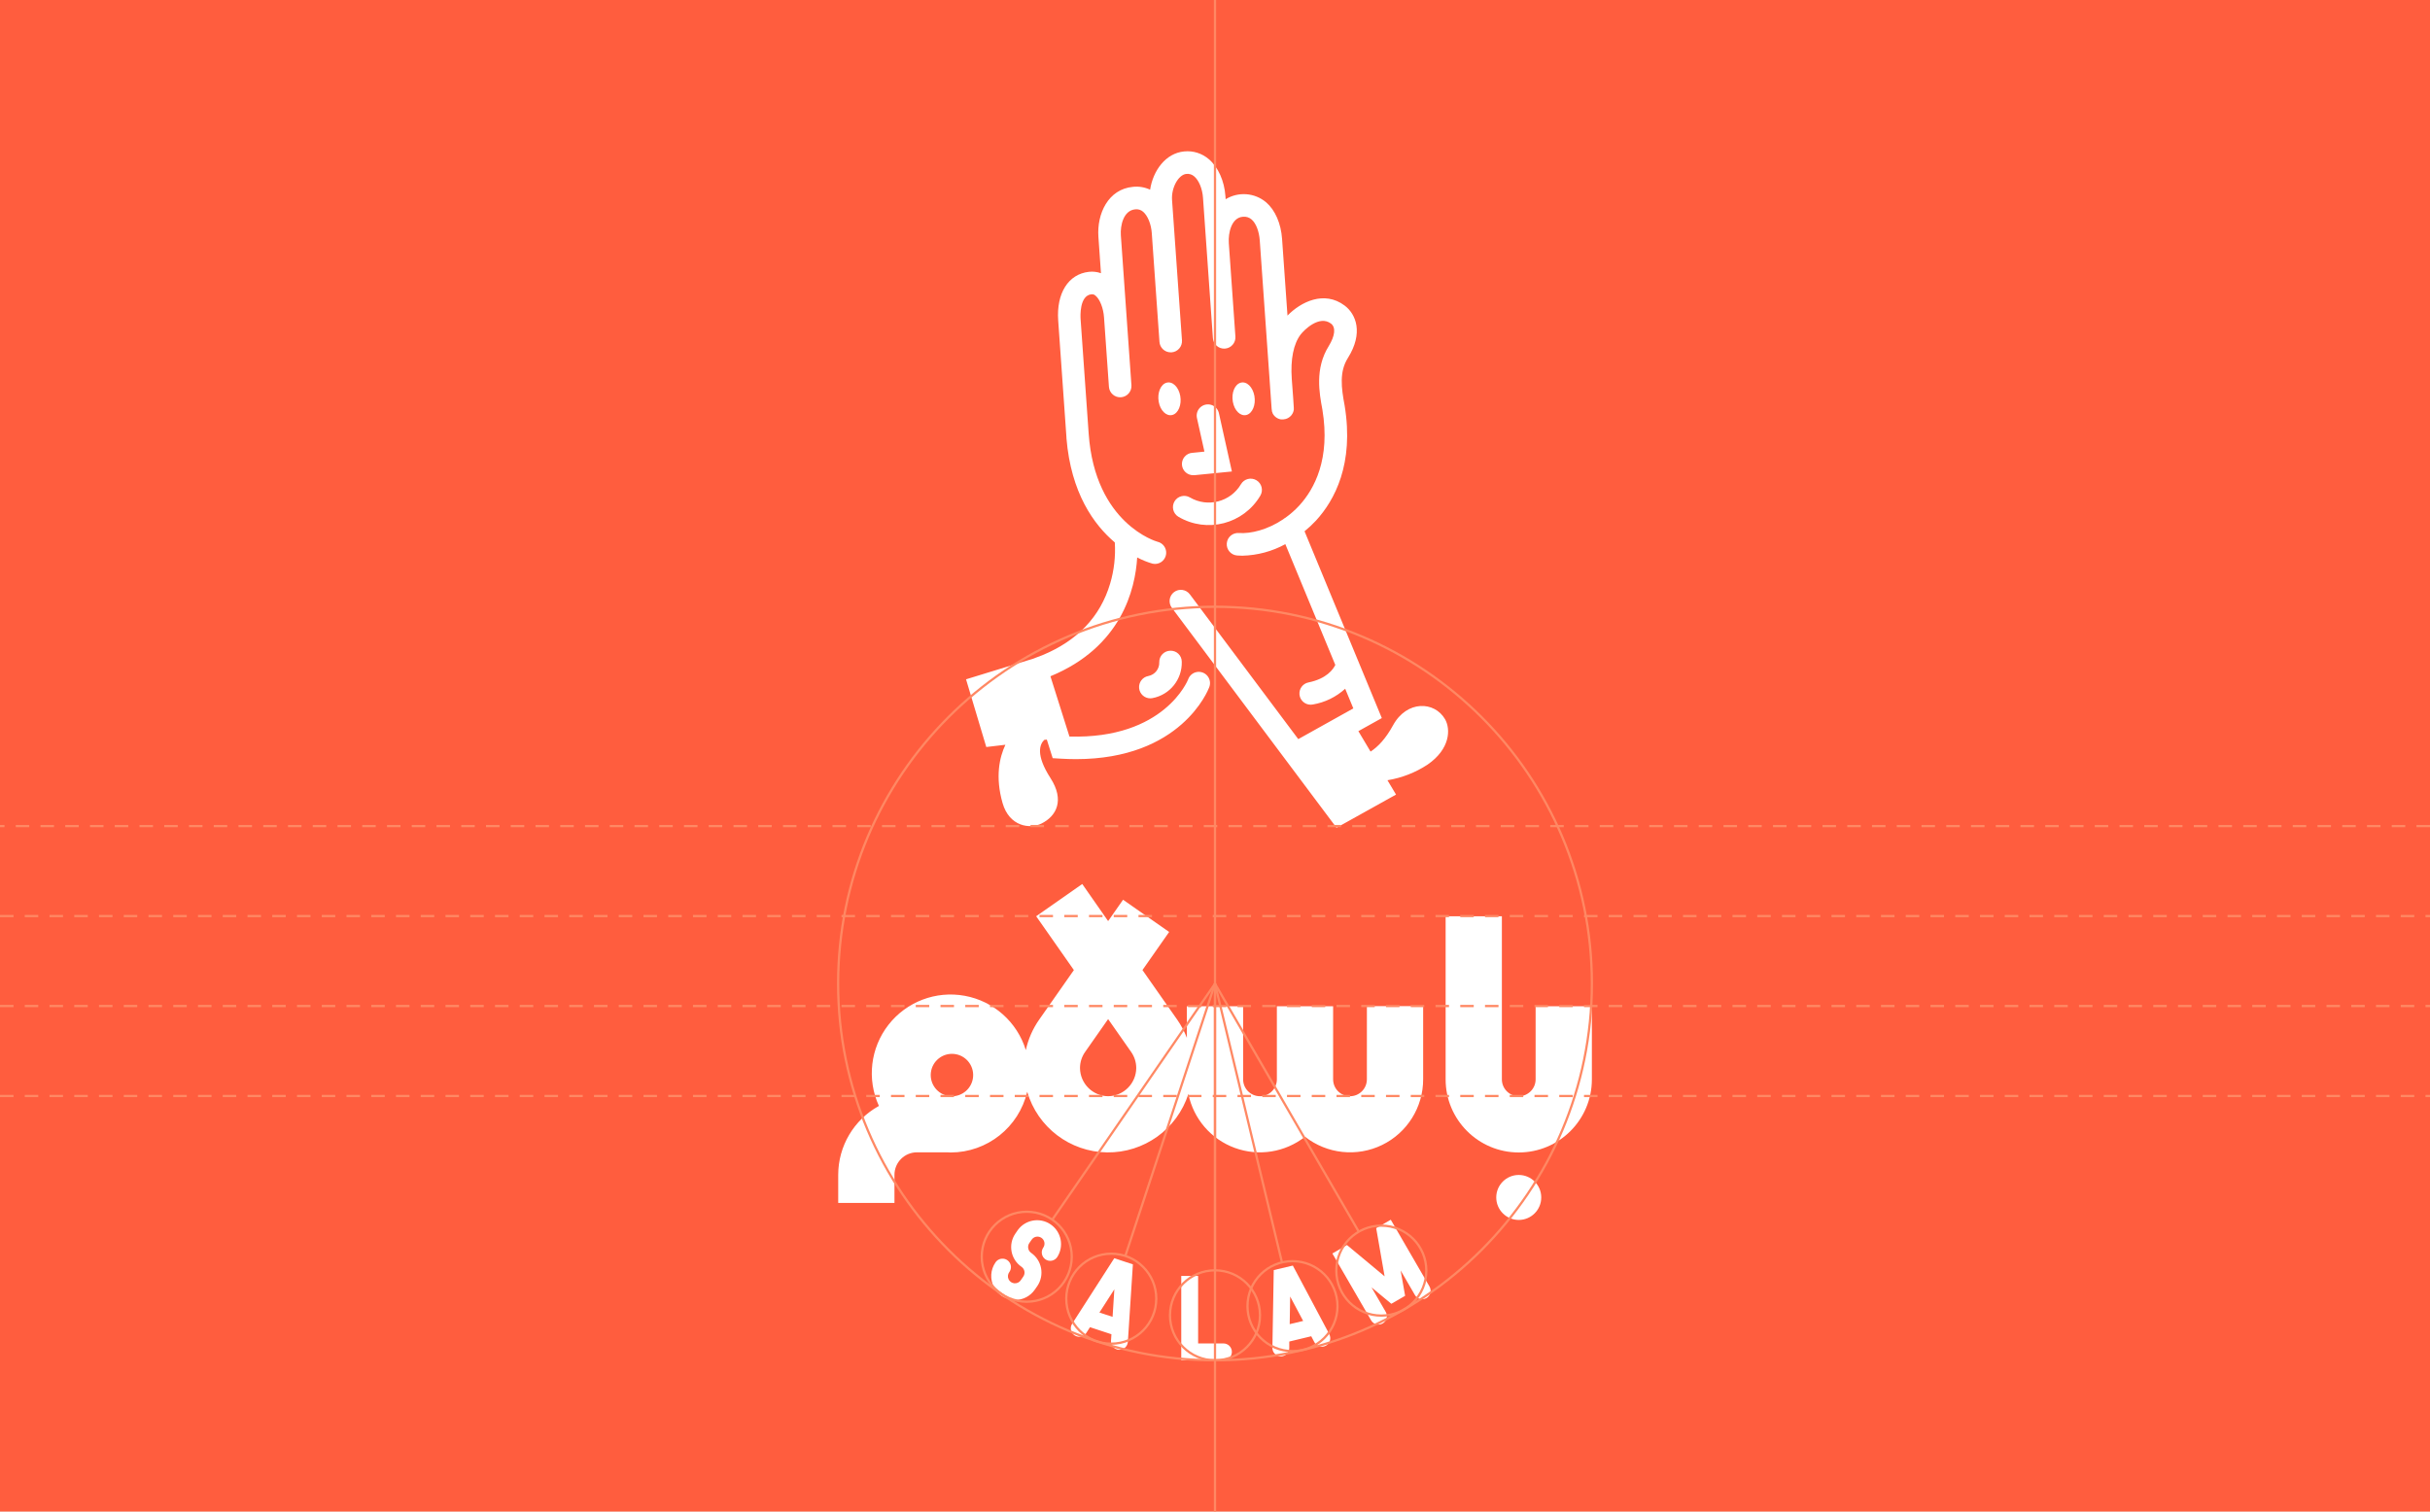
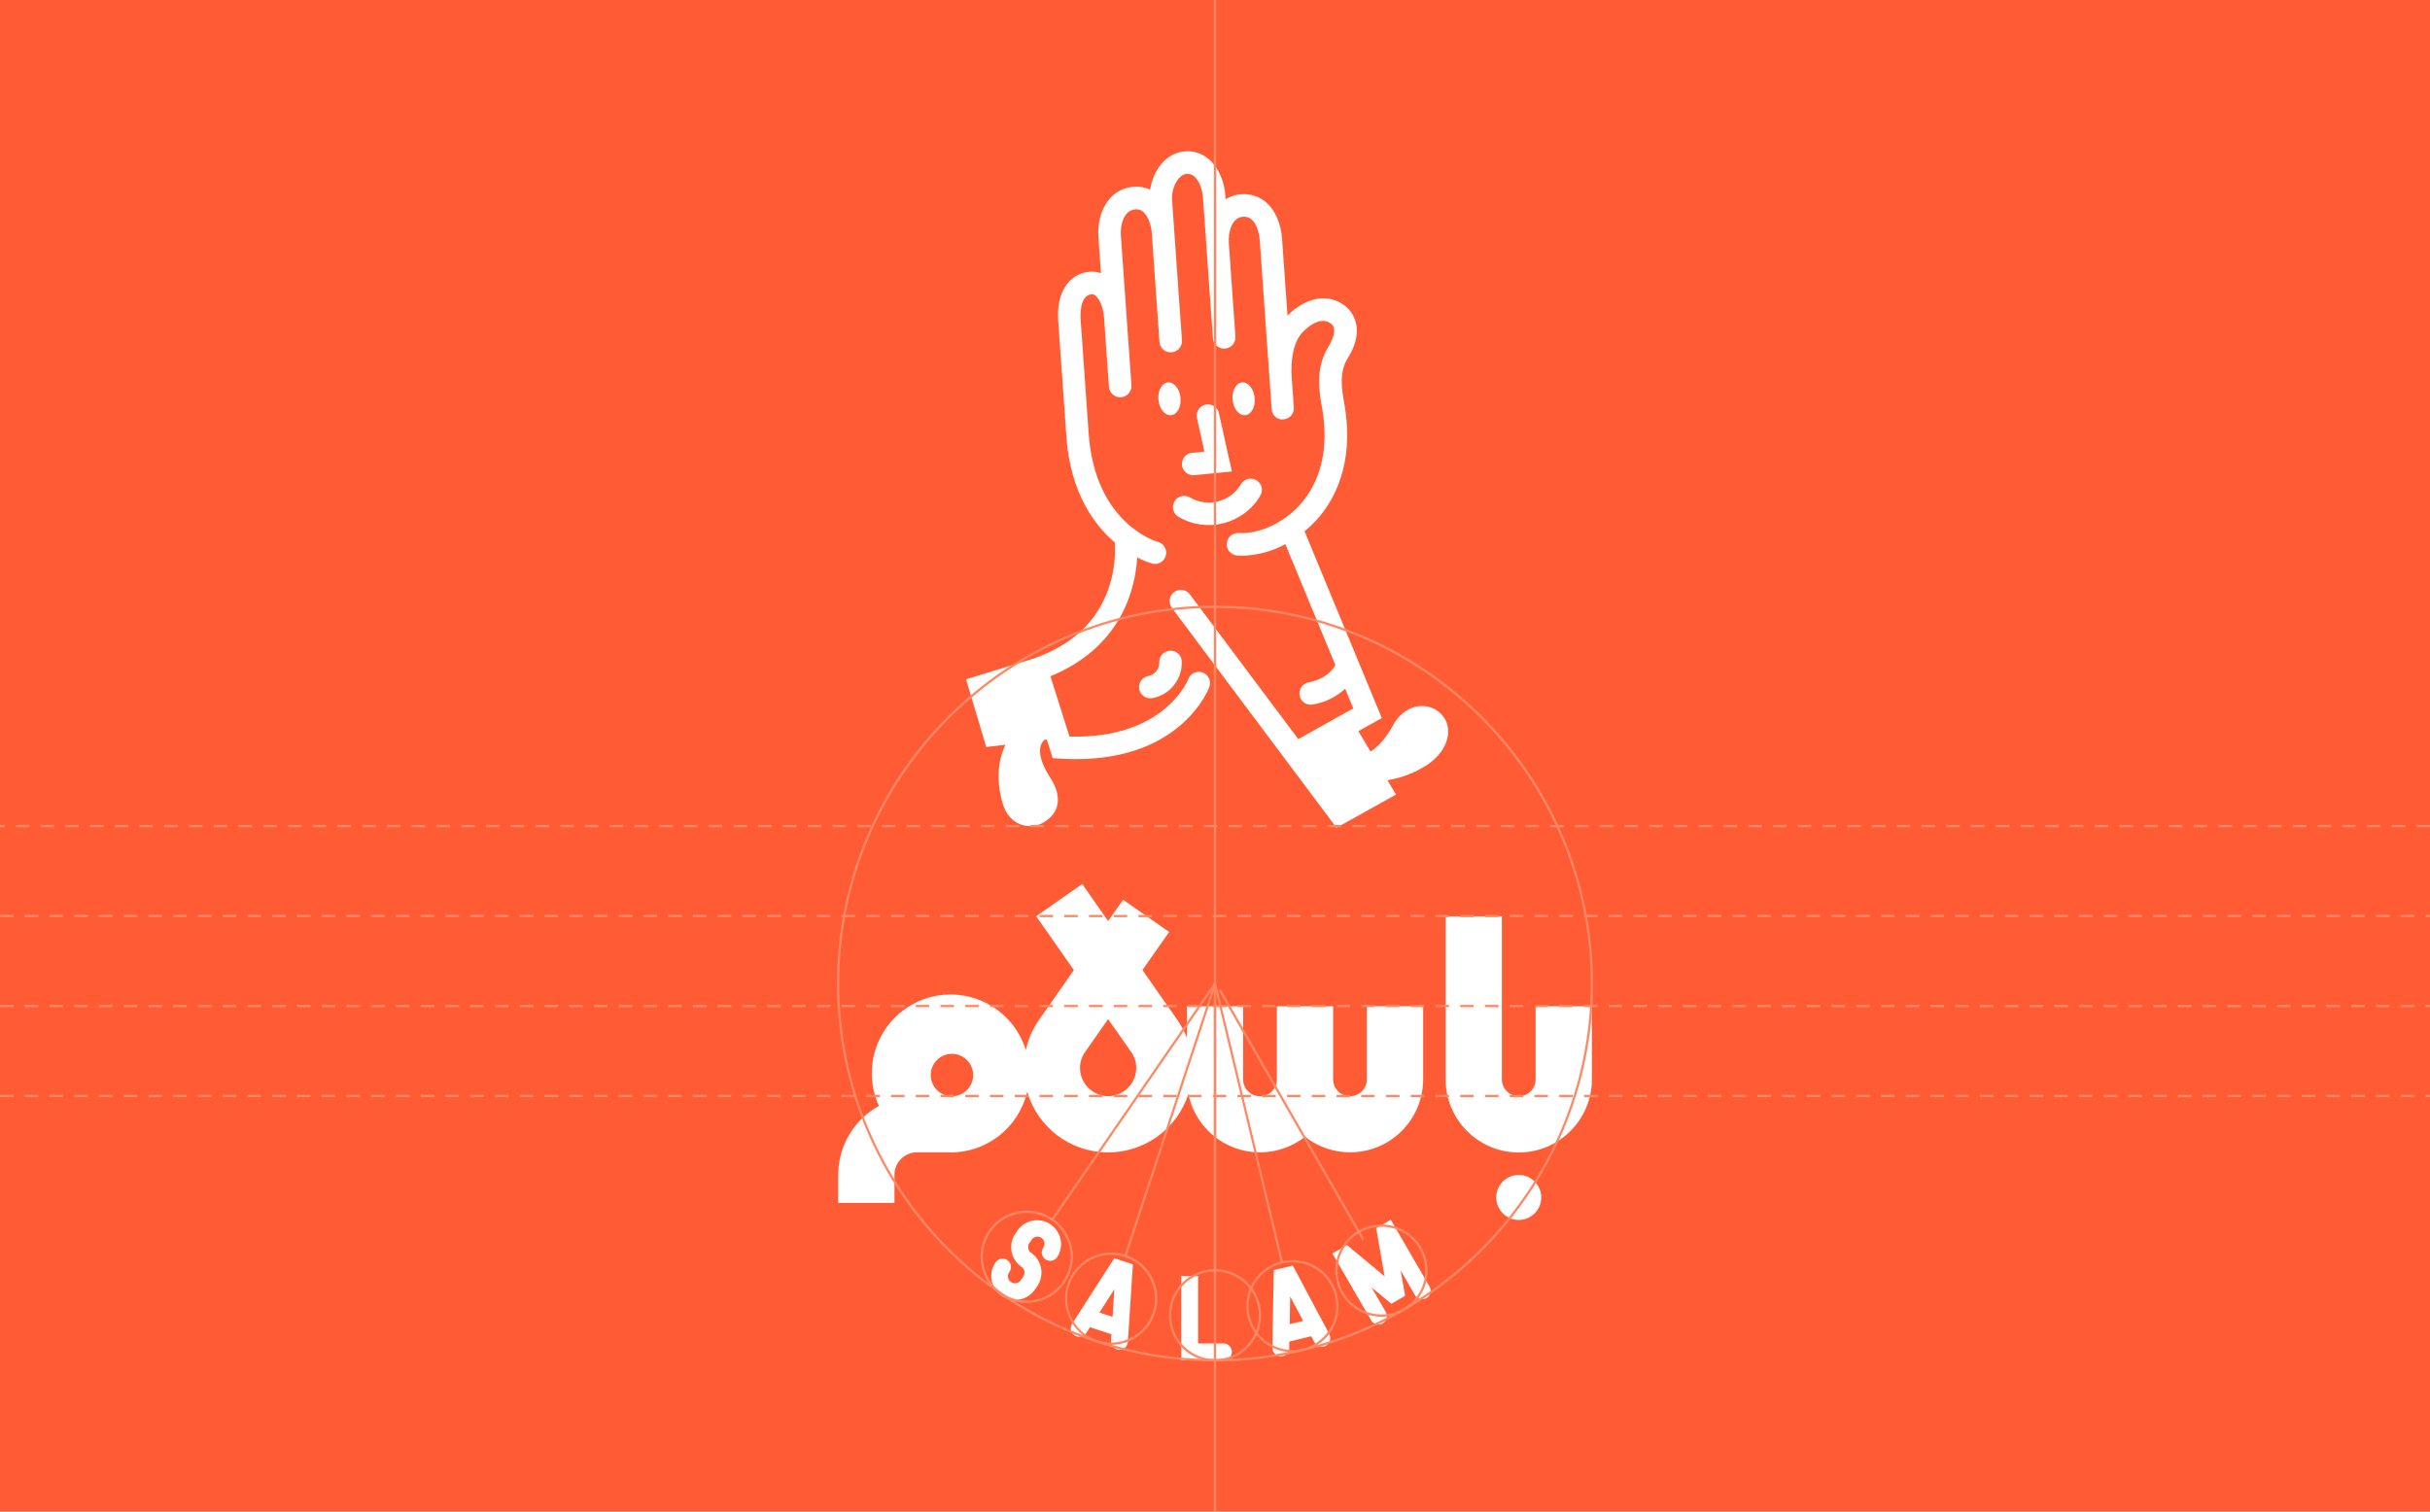
<svg xmlns="http://www.w3.org/2000/svg" viewBox="0 0 1080 672">
  <defs>
-     <style>.cls-1{fill:#ff5d3e;}.cls-2{fill:#fff;}.cls-3,.cls-4,.cls-5{fill:none;}.cls-4,.cls-5{stroke:#ff8863;stroke-miterlimit:10;}.cls-5{stroke-dasharray:6 5;}</style>
+     <style>.cls-1{fill:#ff5c35;}.cls-2{fill:#fff;}.cls-3{fill:none;}.cls-4{fill:#ff8863;}</style>
  </defs>
  <g id="Layer_3" data-name="Layer 3">
    <rect class="cls-1" width="1080" height="672" />
    <path class="cls-2" d="M642.25,319.75c-4.65-8.06-17-8.49-23.11,2.68-3.33,6.1-6.81,9.64-10,11.71l-5.42-9.09,10.42-5.81-34.34-83.05a50.12,50.12,0,0,0,5.11-4.78c8.18-8.95,17-25.06,12.7-51.15-1.49-7.91-2.4-15,1.46-21.13,7-11.14,3.58-19.5-1.43-23.27-9.16-6.9-19.59-1.56-25.42,4.44l-2.41-34.09c-.48-6.86-3.06-12.79-7.08-16.26a15.43,15.43,0,0,0-18-1.38l-.1-1.4c-.47-6.75-3.23-12.88-7.37-16.4a14.49,14.49,0,0,0-10.93-3.45c-8.34.76-13.89,8.64-15.17,17a14.51,14.51,0,0,0-7.59-1.26c-11.06,1-16.11,12-15.39,22.23l1.14,16.17a12,12,0,0,0-5.34-.62c-9.16,1-14.53,9.53-13.67,21.66l3.6,51h0l.07,1a1.57,1.57,0,0,0,0,.3c2,24.35,12.16,38.44,21.49,46.35a52.7,52.7,0,0,1-2.08,18.32c-4.35,14.67-14.56,25.4-30.18,31.84l-4.19,1.58L429.35,302l9,30.1,8.49-1c-2.59,5.54-4.61,14.2-1.25,25.93,3,10.43,12.11,11.64,17.23,9.12,6.77-3.33,10.4-10.4,4.07-20.22-6.77-10.51-4.73-15.1-2.77-17l1.13-.14,2.61,8.27,3.43.21c2.38.14,4.67.22,6.89.22,46.71,0,58.73-30.57,59.24-31.93a5,5,0,1,0-9.36-3.51c-.1.27-10.55,26.61-52.75,25.39l-4.07-12.9-4.39-13.91h.05c31.54-13,37.67-38.66,38.52-52.81a35.5,35.5,0,0,0,6.84,2.77,4.94,4.94,0,0,0,1.07.12,5,5,0,0,0,1.07-9.88c-.27-.06-27.7-7.87-30.54-48l-3.6-51c-.07-1.07-.58-10.42,4.81-11a2.25,2.25,0,0,1,1.85.63c1.93,1.6,3.48,5.57,3.76,9.65l2.18,30.85a5,5,0,1,0,10-.7l-1.8-25.49h0l-2.9-41.12c-.31-4.38,1.13-11.08,6.36-11.58a4.48,4.48,0,0,1,3.56,1.09c2,1.73,3.55,5.46,3.83,9.52,0,0,0,0,0,.06L515.32,152a5,5,0,0,0,5,4.64h.36a5,5,0,0,0,4.64-5.34l-4.41-62.4c-.38-5.41,2.82-11.25,6.35-11.58a4.47,4.47,0,0,1,3.53,1.12c2.07,1.76,3.6,5.48,3.88,9.49l4.4,62.4a5,5,0,0,0,10-.7l-2.93-41.53c0-.06,0-.11,0-.17-.3-4.27,1.13-11.19,6.25-11.56a5,5,0,0,1,3.85,1.18c2,1.7,3.37,5.31,3.66,9.41l4.39,62.22h0v.07l.89,12.62a5.48,5.48,0,0,0,.1.56c0,.11,0,.23,0,.34a6.14,6.14,0,0,0,.29.79.3.3,0,0,0,0,.1,5,5,0,0,0,3.68,2.78,1.9,1.9,0,0,0,.25,0,5.44,5.44,0,0,0,.58,0h.35a3.39,3.39,0,0,0,.44-.08,3.85,3.85,0,0,0,.49-.08c.16,0,.31-.11.46-.16s.31-.11.46-.18a4.5,4.5,0,0,0,.41-.25,3.54,3.54,0,0,0,.41-.26c.13-.1.23-.21.35-.31s.25-.22.36-.34.18-.24.27-.37a3.69,3.69,0,0,0,.29-.4c.08-.14.14-.28.21-.42a4.43,4.43,0,0,0,.2-.45,4.27,4.27,0,0,0,.13-.48,4,4,0,0,0,.11-.47,3.2,3.2,0,0,0,0-.53c0-.14,0-.27,0-.41-.09-2.07-.44-6.63-.69-9.95l-.21-2.86v0c-.61-8.7.76-15.53,3.95-19.74,1.53-2,8.3-8.75,13.48-4.84,2.21,1.67,1.82,5.4-1,10-6.25,10-4.18,21-2.83,28.19,3.65,22-3.55,35.34-10.23,42.66a40.26,40.26,0,0,1-6.2,5.47,4.61,4.61,0,0,0-1,.69c-6.9,4.63-14.32,6.47-19.68,6.09a5,5,0,0,0-.75,10c.77.06,1.53.09,2.31.09a41.71,41.71,0,0,0,19.09-5.14l22.21,53.7c-.91,1.89-3.81,6.14-11.94,7.78a5,5,0,0,0,1,9.9,4.75,4.75,0,0,0,1-.1,28.28,28.28,0,0,0,14.33-7l3.62,8.75-2.91,1.62h0l-13.21,7.37-8.35,4.66-48.19-64.37a5,5,0,1,0-8,6l47.38,63.3h0l25.81,34.47,26.45-14.74-3.81-6.38a46,46,0,0,0,17.8-6.93C644.64,332.92,644.74,324.08,642.25,319.75Z" />
    <path class="cls-2" d="M515.23,294.37a6,6,0,0,1-4.87,6.17,5,5,0,0,0,.9,9.92,4.76,4.76,0,0,0,.91-.09,16,16,0,0,0,13.06-16.17,4.9,4.9,0,0,0-5.08-4.91A5,5,0,0,0,515.23,294.37Z" />
    <path class="cls-2" d="M518.49,170.13c-2.64.71-4.21,4.5-3.51,8.47s3.43,6.59,6.07,5.88,4.22-4.51,3.51-8.47S521.14,169.41,518.49,170.13Z" />
    <path class="cls-2" d="M554,184.48c2.65-.72,4.22-4.51,3.51-8.47s-3.42-6.6-6.07-5.88-4.21,4.5-3.51,8.47S551.32,185.19,554,184.48Z" />
    <path class="cls-2" d="M525.32,206.75a5,5,0,0,0,5,4.51l.5,0,16.69-1.65-5.75-25.83a5,5,0,1,0-9.76,2.17l3.3,14.82-5.47.54A5,5,0,0,0,525.32,206.75Z" />
    <path class="cls-2" d="M522,222.91a5,5,0,0,0,1.77,6.85,26.59,26.59,0,0,0,36.39-9.43,5,5,0,1,0-8.62-5.07,16.6,16.6,0,0,1-22.7,5.88A5,5,0,0,0,522,222.91Z" />
    <path class="cls-2" d="M590.8,593.13l-16.21-30.49-8.48,2-.6,34.53A3.76,3.76,0,0,0,569.2,603h.06a3.76,3.76,0,0,0,3.75-3.69l0-2.9,9.76-2.35,1.36,2.57a3.75,3.75,0,1,0,6.62-3.52Zm-17.6-4.45.21-12.29,5.77,10.86Z" />
    <path class="cls-2" d="M635.36,572l-17.24-29.74L611.64,546l3.74,21.42L598.65,553.5l-6.48,3.76L609.4,587a3.75,3.75,0,1,0,6.49-3.76l-6.33-10.93,8.81,7.32,6.13-3.55-2-11.29,6.34,10.93a3.75,3.75,0,0,0,6.49-3.76Z" />
    <path class="cls-2" d="M543.75,597.25H532.5v-30H525v37.5h18.75a3.75,3.75,0,0,0,0-7.5Z" />
    <path class="cls-2" d="M495.23,559.37l-18.67,29.06a3.75,3.75,0,1,0,6.31,4.05l1.57-2.45,9.53,3.14-.19,2.9a3.76,3.76,0,0,0,3.5,4h.25a3.76,3.76,0,0,0,3.74-3.51l2.24-34.46Zm-6.6,24.15,6.64-10.34-.79,12.26Z" />
    <path class="cls-2" d="M451.15,577.92a10.63,10.63,0,0,1-8.73-16.66,3.75,3.75,0,1,1,6.17,4.26,3.13,3.13,0,1,0,5.15,3.55l1.06-1.55a3.12,3.12,0,0,0-.8-4.34,10.62,10.62,0,0,1-2.71-14.78l1.06-1.55a10.63,10.63,0,0,1,17.5,12.06,3.75,3.75,0,1,1-6.18-4.25,3.12,3.12,0,1,0-5.14-3.55l-1.07,1.54A3.13,3.13,0,0,0,457,555a3.06,3.06,0,0,0,1.3,2A10.65,10.65,0,0,1,461,571.78l-1.07,1.54A10.6,10.6,0,0,1,451.15,577.92Z" />
    <rect class="cls-3" x="372.5" y="367.35" width="335" height="200" />
    <circle class="cls-2" cx="675" cy="532.35" r="10" />
    <path class="cls-2" d="M682.5,447.35v32.5a7.5,7.5,0,0,1-15,0v-72.5h-25v72.5a32.5,32.5,0,0,0,65,0v-32.5Z" />
    <path class="cls-2" d="M607.5,479.85a7.5,7.5,0,0,1-15,0v-32.5h-25v32.5a7.5,7.5,0,0,1-15,0v-32.5h-25v14.06a37.66,37.66,0,0,0-4.28-8.07h0l-15.46-22.08,11.86-16.94L499.14,400l-6.64,9.49L481,393l-20.48,14.34,16.76,23.93-15.46,22.08h0a37.46,37.46,0,0,0-5.9,13.49,35,35,0,1,0-65.29,24.83,35,35,0,0,0-18.09,30.62v12.5h25v-12.5a10,10,0,0,1,10-10h13.6c.47,0,.93.07,1.4.07a35,35,0,0,0,34-27,37.47,37.47,0,0,0,71.63,1,32.44,32.44,0,0,0,51.84,19,32.45,32.45,0,0,0,52.5-25.56v-32.5h-25Zm-185,7.5v-.07h-.7a9.43,9.43,0,1,1,.7.07Zm70,0a12.66,12.66,0,0,1-12.5-12.5,12.42,12.42,0,0,1,2.26-7.17l10.24-14.62,10.24,14.62a12.42,12.42,0,0,1,2.26,7.17A12.66,12.66,0,0,1,492.5,487.35Z" />
  </g>
  <g id="Layer_1" data-name="Layer 1">
-     <circle class="cls-4" cx="540" cy="437.25" r="167.5" />
-     <circle class="cls-4" cx="613.92" cy="564.88" r="20" />
-     <line class="cls-4" x1="539.96" y1="437.26" x2="603.89" y2="547.57" />
-     <circle class="cls-4" cx="574.44" cy="580.67" r="20" />
-     <line class="cls-4" x1="539.98" y1="437.25" x2="569.76" y2="561.22" />
-     <circle class="cls-4" cx="540" cy="584.75" r="20" />
-     <line class="cls-4" x1="540" y1="437.25" x2="540" y2="564.75" />
-     <circle class="cls-4" cx="493.9" cy="577.36" r="20" />
-     <line class="cls-4" x1="540.02" y1="437.25" x2="500.15" y2="558.36" />
-     <circle class="cls-4" cx="456.33" cy="558.71" r="20" />
-     <line class="cls-4" x1="540.04" y1="437.26" x2="467.68" y2="542.24" />
-     <line class="cls-5" y1="407.25" x2="1080" y2="407.25" />
-     <line class="cls-5" x1="1080" y1="367.25" y2="367.25" />
-     <line class="cls-5" y1="447.25" x2="1080" y2="447.25" />
-     <line class="cls-5" y1="487.25" x2="1080" y2="487.25" />
-     <line class="cls-4" x1="540" y1="672" x2="540" />
+     <path class="cls-4" d="M540,605.25c-92.64,0-168-75.37-168-168s75.36-168,168-168,168,75.36,168,168S632.64,605.25,540,605.25Zm0-335c-92.08,0-167,74.92-167,167s74.92,167,167,167,167-74.92,167-167S632.08,270.25,540,270.25Z" />
+     <path class="cls-4" d="M614,585.38a20.5,20.5,0,1,1,10.25-2.76A20.52,20.52,0,0,1,614,585.38Zm-.06-40a19.5,19.5,0,1,0,16.9,9.72A19.39,19.39,0,0,0,613.89,545.38Z" />
+     <rect class="cls-4" x="571.43" y="428.67" width="1" height="127.5" transform="matrix(0.87, -0.5, 0.5, 0.87, -169.81, 353.13)" />
+     <path class="cls-4" d="M574.44,601.17a20.54,20.54,0,0,1-19.94-15.71,20.49,20.49,0,1,1,19.94,15.71Zm0-40a19.49,19.49,0,0,0-19,24.06,19.5,19.5,0,1,0,19-24.06Z" />
+     <rect class="cls-4" x="554.37" y="435.49" width="1" height="127.5" transform="translate(-101.26 143.41) rotate(-13.51)" />
+     <path class="cls-4" d="M540,605.25a20.5,20.5,0,1,1,20.5-20.5A20.53,20.53,0,0,1,540,605.25Zm0-40a19.5,19.5,0,1,0,19.5,19.5A19.53,19.53,0,0,0,540,565.25Z" />
+     <rect class="cls-4" x="539.5" y="437.25" width="1" height="127.5" />
+     <path class="cls-4" d="M493.88,597.86a20.5,20.5,0,1,1,19.49-14.09A20.54,20.54,0,0,1,493.88,597.86Zm0-40a19.51,19.51,0,1,0,6.09,1A19.52,19.52,0,0,0,493.91,557.85Z" />
+     <rect class="cls-4" x="456.34" y="497.31" width="127.5" height="1" transform="translate(-115.36 836.19) rotate(-71.78)" />
+     <path class="cls-4" d="M456.29,579.21a20.51,20.51,0,1,1,3.75-.34A20.76,20.76,0,0,1,456.29,579.21Zm.07-40a19.5,19.5,0,1,0,16,30.56h0a19.49,19.49,0,0,0-16-30.56Z" />
+     <rect class="cls-4" x="440.11" y="489.25" width="127.5" height="1" transform="translate(-185.34 626.63) rotate(-55.42)" />
+     <path class="cls-4" d="M1080,407.75h-2v-1h2Zm-7,0h-6v-1h6Zm-11,0h-6v-1h6Zm-11,0h-6v-1h6Zm-11,0h-6v-1h6Zm-11,0h-6v-1h6Zm-11,0h-6v-1h6Zm-11,0h-6v-1h6Zm-11,0h-6v-1h6Zm-11,0h-6v-1h6Zm-11,0h-6v-1h6Zm-11,0h-6v-1h6Zm-11,0h-6v-1h6Zm-11,0h-6v-1h6Zm-11,0h-6v-1h6Zm-11,0h-6v-1h6Zm-11,0h-6v-1h6Zm-11,0h-6v-1h6Zm-11,0h-6v-1h6Zm-11,0h-6v-1h6Zm-11,0h-6v-1h6Zm-11,0h-6v-1h6Zm-11,0h-6v-1h6Zm-11,0h-6v-1h6Zm-11,0h-6v-1h6Zm-11,0h-6v-1h6Zm-11,0h-6v-1h6Zm-11,0h-6v-1h6Zm-11,0h-6v-1h6Zm-11,0h-6v-1h6Zm-11,0h-6v-1h6Zm-11,0h-6v-1h6Zm-11,0h-6v-1h6Zm-11,0h-6v-1h6Zm-11,0h-6v-1h6Zm-11,0h-6v-1h6Zm-11,0h-6v-1h6Zm-11,0h-6v-1h6Zm-11,0h-6v-1h6Zm-11,0h-6v-1h6Zm-11,0h-6v-1h6Zm-11,0h-6v-1h6Zm-11,0h-6v-1h6Zm-11,0h-6v-1h6Zm-11,0h-6v-1h6Zm-11,0h-6v-1h6Zm-11,0h-6v-1h6Zm-11,0h-6v-1h6Zm-11,0h-6v-1h6Zm-11,0h-6v-1h6Zm-11,0h-6v-1h6Zm-11,0h-6v-1h6Zm-11,0h-6v-1h6Zm-11,0h-6v-1h6Zm-11,0h-6v-1h6Zm-11,0h-6v-1h6Zm-11,0h-6v-1h6Zm-11,0h-6v-1h6Zm-11,0h-6v-1h6Zm-11,0h-6v-1h6Zm-11,0h-6v-1h6Zm-11,0h-6v-1h6Zm-11,0h-6v-1h6Zm-11,0h-6v-1h6Zm-11,0h-6v-1h6Zm-11,0h-6v-1h6Zm-11,0h-6v-1h6Zm-11,0h-6v-1h6Zm-11,0h-6v-1h6Zm-11,0h-6v-1h6Zm-11,0h-6v-1h6Zm-11,0h-6v-1h6Zm-11,0h-6v-1h6Zm-11,0h-6v-1h6Zm-11,0h-6v-1h6Zm-11,0h-6v-1h6Zm-11,0h-6v-1h6Zm-11,0h-6v-1h6Zm-11,0h-6v-1h6Zm-11,0h-6v-1h6Zm-11,0h-6v-1h6Zm-11,0h-6v-1h6Zm-11,0h-6v-1h6Zm-11,0h-6v-1h6Zm-11,0h-6v-1h6Zm-11,0h-6v-1h6Zm-11,0h-6v-1h6Zm-11,0h-6v-1h6Zm-11,0h-6v-1h6Zm-11,0H99v-1h6Zm-11,0H88v-1h6Zm-11,0H77v-1h6Zm-11,0H66v-1h6Zm-11,0H55v-1h6Zm-11,0H44v-1h6Zm-11,0H33v-1h6Zm-11,0H22v-1h6Zm-11,0H11v-1h6Zm-11,0H0v-1H6Z" />
+     <path class="cls-4" d="M1080,367.75h-6v-1h6Zm-11,0h-6v-1h6Zm-11,0h-6v-1h6Zm-11,0h-6v-1h6Zm-11,0h-6v-1h6Zm-11,0h-6v-1h6Zm-11,0h-6v-1h6Zm-11,0h-6v-1h6Zm-11,0h-6v-1h6Zm-11,0h-6v-1h6Zm-11,0h-6v-1h6Zm-11,0h-6v-1h6Zm-11,0h-6v-1h6Zm-11,0h-6v-1h6Zm-11,0h-6v-1h6Zm-11,0h-6v-1h6Zm-11,0h-6v-1h6Zm-11,0h-6v-1h6Zm-11,0h-6v-1h6Zm-11,0h-6v-1h6Zm-11,0h-6v-1h6Zm-11,0h-6v-1h6Zm-11,0h-6v-1h6Zm-11,0h-6v-1h6Zm-11,0h-6v-1h6Zm-11,0h-6v-1h6Zm-11,0h-6v-1h6Zm-11,0h-6v-1h6Zm-11,0h-6v-1h6Zm-11,0h-6v-1h6Zm-11,0h-6v-1h6Zm-11,0h-6v-1h6Zm-11,0h-6v-1h6Zm-11,0h-6v-1h6Zm-11,0h-6v-1h6Zm-11,0h-6v-1h6Zm-11,0h-6v-1h6Zm-11,0h-6v-1h6Zm-11,0h-6v-1h6Zm-11,0h-6v-1h6Zm-11,0h-6v-1h6Zm-11,0h-6v-1h6Zm-11,0h-6v-1h6Zm-11,0h-6v-1h6Zm-11,0h-6v-1h6Zm-11,0h-6v-1h6Zm-11,0h-6v-1h6Zm-11,0h-6v-1h6Zm-11,0h-6v-1h6Zm-11,0h-6v-1h6Zm-11,0h-6v-1h6Zm-11,0h-6v-1h6Zm-11,0h-6v-1h6Zm-11,0h-6v-1h6Zm-11,0h-6v-1h6Zm-11,0h-6v-1h6Zm-11,0h-6v-1h6Zm-11,0h-6v-1h6Zm-11,0h-6v-1h6Zm-11,0h-6v-1h6Zm-11,0h-6v-1h6Zm-11,0h-6v-1h6Zm-11,0h-6v-1h6Zm-11,0h-6v-1h6Zm-11,0h-6v-1h6Zm-11,0h-6v-1h6Zm-11,0h-6v-1h6Zm-11,0h-6v-1h6Zm-11,0h-6v-1h6Zm-11,0h-6v-1h6Zm-11,0h-6v-1h6Zm-11,0h-6v-1h6Zm-11,0h-6v-1h6Zm-11,0h-6v-1h6Zm-11,0h-6v-1h6Zm-11,0h-6v-1h6Zm-11,0h-6v-1h6Zm-11,0h-6v-1h6Zm-11,0h-6v-1h6Zm-11,0h-6v-1h6Zm-11,0h-6v-1h6Zm-11,0h-6v-1h6Zm-11,0h-6v-1h6Zm-11,0h-6v-1h6Zm-11,0h-6v-1h6Zm-11,0h-6v-1h6Zm-11,0h-6v-1h6Zm-11,0h-6v-1h6Zm-11,0h-6v-1h6Zm-11,0H95v-1h6Zm-11,0H84v-1h6Zm-11,0H73v-1h6Zm-11,0H62v-1h6Zm-11,0H51v-1h6Zm-11,0H40v-1h6Zm-11,0H29v-1h6Zm-11,0H18v-1h6Zm-11,0H7v-1h6Zm-11,0H0v-1H2Z" />
+     <path class="cls-4" d="M1080,447.75h-2v-1h2Zm-7,0h-6v-1h6Zm-11,0h-6v-1h6Zm-11,0h-6v-1h6Zm-11,0h-6v-1h6Zm-11,0h-6v-1h6Zm-11,0h-6v-1h6Zm-11,0h-6v-1h6Zm-11,0h-6v-1h6Zm-11,0h-6v-1h6Zm-11,0h-6v-1h6Zm-11,0h-6v-1h6Zm-11,0h-6v-1h6Zm-11,0h-6v-1h6Zm-11,0h-6v-1h6Zm-11,0h-6v-1h6Zm-11,0h-6v-1h6Zm-11,0h-6v-1h6Zm-11,0h-6v-1h6Zm-11,0h-6v-1h6Zm-11,0h-6v-1h6Zm-11,0h-6v-1h6Zm-11,0h-6v-1h6Zm-11,0h-6v-1h6Zm-11,0h-6v-1h6Zm-11,0h-6v-1h6Zm-11,0h-6v-1h6Zm-11,0h-6v-1h6Zm-11,0h-6v-1h6Zm-11,0h-6v-1h6Zm-11,0h-6v-1h6Zm-11,0h-6v-1h6Zm-11,0h-6v-1h6Zm-11,0h-6v-1h6Zm-11,0h-6v-1h6Zm-11,0h-6v-1h6Zm-11,0h-6v-1h6Zm-11,0h-6v-1h6Zm-11,0h-6v-1h6Zm-11,0h-6v-1h6Zm-11,0h-6v-1h6Zm-11,0h-6v-1h6Zm-11,0h-6v-1h6Zm-11,0h-6v-1h6Zm-11,0h-6v-1h6Zm-11,0h-6v-1h6Zm-11,0h-6v-1h6Zm-11,0h-6v-1h6Zm-11,0h-6v-1h6Zm-11,0h-6v-1h6Zm-11,0h-6v-1h6Zm-11,0h-6v-1h6Zm-11,0h-6v-1h6Zm-11,0h-6v-1h6Zm-11,0h-6v-1h6Zm-11,0h-6v-1h6Zm-11,0h-6v-1h6Zm-11,0h-6v-1h6Zm-11,0h-6v-1h6Zm-11,0h-6v-1h6Zm-11,0h-6v-1h6Zm-11,0h-6v-1h6Zm-11,0h-6v-1h6Zm-11,0h-6v-1h6Zm-11,0h-6v-1h6Zm-11,0h-6v-1h6Zm-11,0h-6v-1h6Zm-11,0h-6v-1h6Zm-11,0h-6v-1h6Zm-11,0h-6v-1h6Zm-11,0h-6v-1h6Zm-11,0h-6v-1h6Zm-11,0h-6v-1h6Zm-11,0h-6v-1h6Zm-11,0h-6v-1h6Zm-11,0h-6v-1h6Zm-11,0h-6v-1h6Zm-11,0h-6v-1h6Zm-11,0h-6v-1h6Zm-11,0h-6v-1h6Zm-11,0h-6v-1h6Zm-11,0h-6v-1h6Zm-11,0h-6v-1h6Zm-11,0h-6v-1h6Zm-11,0h-6v-1h6Zm-11,0h-6v-1h6Zm-11,0h-6v-1h6Zm-11,0h-6v-1h6Zm-11,0h-6v-1h6Zm-11,0H99v-1h6Zm-11,0H88v-1h6Zm-11,0H77v-1h6Zm-11,0H66v-1h6Zm-11,0H55v-1h6Zm-11,0H44v-1h6Zm-11,0H33v-1h6Zm-11,0H22v-1h6Zm-11,0H11v-1h6Zm-11,0H0v-1H6Z" />
+     <path class="cls-4" d="M1080,487.75h-2v-1h2Zm-7,0h-6v-1h6Zm-11,0h-6v-1h6Zm-11,0h-6v-1h6Zm-11,0h-6v-1h6Zm-11,0h-6v-1h6Zm-11,0h-6v-1h6Zm-11,0h-6v-1h6Zm-11,0h-6v-1h6Zm-11,0h-6v-1h6Zm-11,0h-6v-1h6Zm-11,0h-6v-1h6Zm-11,0h-6v-1h6Zm-11,0h-6v-1h6Zm-11,0h-6v-1h6Zm-11,0h-6v-1h6Zm-11,0h-6v-1h6Zm-11,0h-6v-1h6Zm-11,0h-6v-1h6Zm-11,0h-6v-1h6Zm-11,0h-6v-1h6Zm-11,0h-6v-1h6Zm-11,0h-6v-1h6Zm-11,0h-6v-1h6Zm-11,0h-6v-1h6Zm-11,0h-6v-1h6Zm-11,0h-6v-1h6Zm-11,0h-6v-1h6Zm-11,0h-6v-1h6Zm-11,0h-6v-1h6Zm-11,0h-6v-1h6Zm-11,0h-6v-1h6Zm-11,0h-6v-1h6Zm-11,0h-6v-1h6Zm-11,0h-6v-1h6Zm-11,0h-6v-1h6Zm-11,0h-6v-1h6Zm-11,0h-6v-1h6Zm-11,0h-6v-1h6Zm-11,0h-6v-1h6Zm-11,0h-6v-1h6Zm-11,0h-6v-1h6Zm-11,0h-6v-1h6Zm-11,0h-6v-1h6Zm-11,0h-6v-1h6Zm-11,0h-6v-1h6Zm-11,0h-6v-1h6Zm-11,0h-6v-1h6Zm-11,0h-6v-1h6Zm-11,0h-6v-1h6Zm-11,0h-6v-1h6Zm-11,0h-6v-1h6Zm-11,0h-6v-1h6Zm-11,0h-6v-1h6Zm-11,0h-6v-1h6Zm-11,0h-6v-1h6Zm-11,0h-6v-1h6Zm-11,0h-6v-1h6Zm-11,0h-6v-1h6Zm-11,0h-6v-1h6Zm-11,0h-6v-1h6Zm-11,0h-6v-1h6Zm-11,0h-6v-1h6Zm-11,0h-6v-1h6Zm-11,0h-6v-1h6Zm-11,0h-6v-1h6Zm-11,0h-6v-1h6Zm-11,0h-6v-1h6Zm-11,0h-6v-1h6Zm-11,0h-6v-1h6Zm-11,0h-6v-1h6Zm-11,0h-6v-1h6Zm-11,0h-6v-1h6Zm-11,0h-6v-1h6Zm-11,0h-6v-1h6Zm-11,0h-6v-1h6Zm-11,0h-6v-1h6Zm-11,0h-6v-1h6Zm-11,0h-6v-1h6Zm-11,0h-6v-1h6Zm-11,0h-6v-1h6Zm-11,0h-6v-1h6Zm-11,0h-6v-1h6Zm-11,0h-6v-1h6Zm-11,0h-6v-1h6Zm-11,0h-6v-1h6Zm-11,0h-6v-1h6Zm-11,0h-6v-1h6Zm-11,0h-6v-1h6Zm-11,0H99v-1h6Zm-11,0H88v-1h6Zm-11,0H77v-1h6Zm-11,0H66v-1h6Zm-11,0H55v-1h6Zm-11,0H44v-1h6Zm-11,0H33v-1h6Zm-11,0H22v-1h6Zm-11,0H11v-1h6Zm-11,0H0v-1H6Z" />
+     <rect class="cls-4" x="539.5" width="1" height="672" />
  </g>
</svg>
